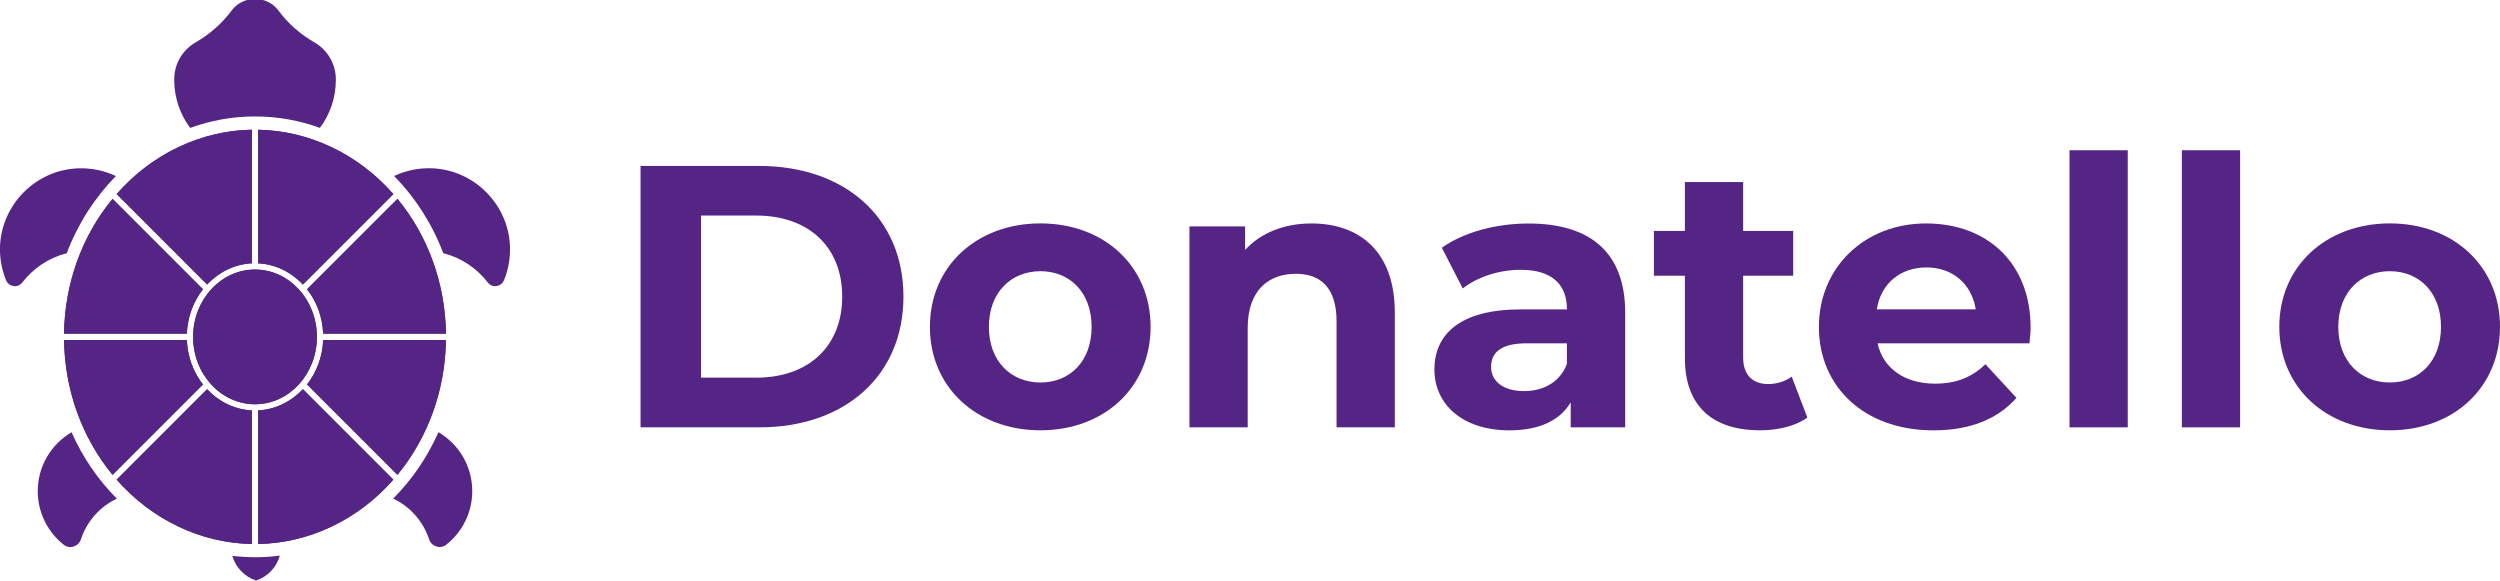
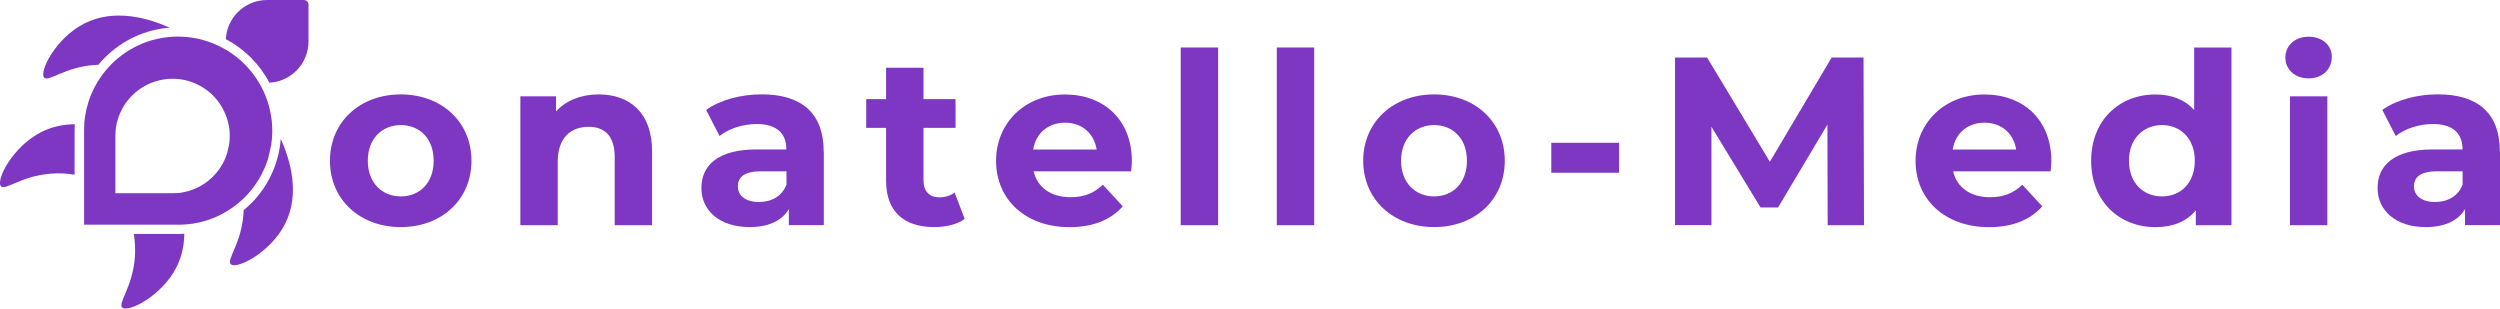
- <svg xmlns="http://www.w3.org/2000/svg" id="Ebene_2" data-name="Ebene 2" viewBox="0 0 500 116.11">
+ <svg xmlns="http://www.w3.org/2000/svg" id="Ebene_2" data-name="Ebene 2" viewBox="0 0 375.75 46.37">
  <defs>
    <style>
      .cls-1 {
-         fill: #552586;
-       }
- 
-       .cls-2 {
-         clip-path: url(#clippath);
+         fill: #7d37c3;
      }
    </style>
-     <clipPath id="clippath">
-       <path class="cls-1" d="M37.37,68c.13,3.38,1.32,6.46,3.22,8.89l-18.08,18.08c-6.14-7.44-9.57-16.97-9.7-26.97h24.56ZM41.42,77.84l-18.09,18.09c7.04,8.02,16.84,12.69,27.04,12.87v-26.72c-3.48-.17-6.62-1.75-8.95-4.24ZM51,53.91c-6.83,0-12.38,6.04-12.38,13.47s5.55,13.47,12.38,13.47,12.38-6.04,12.38-13.47-5.55-13.47-12.38-13.47ZM51.63,82.08v26.72c10.2-.18,20-4.84,27.04-12.87l-18.09-18.09c-2.33,2.48-5.47,4.06-8.95,4.24ZM61.41,76.89l18.08,18.08c3.06-3.71,5.45-7.94,7.09-12.49,1.65-4.57,2.54-9.47,2.61-14.48h-24.56c-.13,3.38-1.32,6.46-3.22,8.89ZM22.51,39.77c-6.14,7.44-9.57,16.97-9.7,26.97h24.56c.13-3.38,1.32-6.46,3.22-8.89l-18.08-18.08ZM23.33,38.81l18.09,18.09c2.33-2.48,5.47-4.06,8.95-4.24v-26.72c-10.2.18-20,4.84-27.04,12.87ZM51.63,25.95v26.72c3.48.17,6.62,1.75,8.95,4.24l18.09-18.09c-7.04-8.02-16.84-12.69-27.04-12.87ZM79.49,39.77l-18.08,18.08c1.9,2.42,3.09,5.5,3.22,8.89h24.56c-.13-10-3.56-19.53-9.7-26.97Z" />
-     </clipPath>
  </defs>
-   <g id="Ebene_3" data-name="Ebene 3">
+   <g id="Ebene_1" data-name="Ebene 1">
    <g>
      <g>
-         <path class="cls-1" d="M13.36,50.64c-3.6.91-6.71,3.01-8.9,5.86-.89,1.15-2.69.91-3.24-.44C.37,54-.07,51.73,0,49.35c.28-8.43,7.13-15.34,15.56-15.68,2.73-.11,5.32.46,7.62,1.54-4.22,4.29-7.6,9.54-9.83,15.43h0Z" />
-         <path class="cls-1" d="M14.31,86.45c2.23,5.03,5.32,9.53,9.06,13.28-3.38,1.59-6,4.53-7.18,8.12-.47,1.45-2.23,2.05-3.43,1.11-3.17-2.5-5.21-6.38-5.21-10.73,0-5.02,2.72-9.41,6.76-11.78Z" />
-         <path class="cls-1" d="M51,111.45c1.68,0,3.35-.11,4.97-.33-.65,2.35-2.46,4.23-4.76,4.99-2.29-.76-4.08-2.61-4.75-4.94,1.49.18,3.01.27,4.54.27Z" />
-         <path class="cls-1" d="M38.03,25.58c-2-2.69-3.19-6.02-3.19-9.63v-.06c0-3.08,1.65-5.91,4.32-7.44,2.81-1.61,5.26-3.78,7.18-6.36.77-1.03,1.86-1.75,3.08-2.09h3.17c1.22.33,2.31,1.05,3.08,2.09,1.92,2.58,4.37,4.76,7.18,6.36,2.67,1.53,4.32,4.36,4.32,7.44v.06c0,3.61-1.18,6.95-3.19,9.63h0c-4.08-1.49-8.44-2.29-12.97-2.29s-8.89.8-12.97,2.29h0Z" />
-         <path class="cls-1" d="M94.45,98.22c0,4.35-2.04,8.23-5.21,10.73-1.2.94-2.96.34-3.43-1.11-1.18-3.59-3.79-6.53-7.18-8.12,3.74-3.75,6.83-8.25,9.06-13.28,4.04,2.37,6.76,6.75,6.76,11.78Z" />
-         <path class="cls-1" d="M100.79,56.05c-.55,1.35-2.36,1.6-3.24.44-2.19-2.85-5.31-4.95-8.9-5.86h0c-2.23-5.89-5.61-11.14-9.83-15.43,2.3-1.08,4.89-1.65,7.62-1.54,8.43.34,15.28,7.25,15.56,15.68.08,2.38-.36,4.65-1.2,6.71Z" />
-         <g>
-           <path class="cls-1" d="M37.37,68c.13,3.38,1.32,6.46,3.22,8.89l-18.08,18.08c-6.14-7.44-9.57-16.97-9.7-26.97h24.56ZM41.42,77.84l-18.09,18.09c7.04,8.02,16.84,12.69,27.04,12.87v-26.72c-3.48-.17-6.62-1.75-8.95-4.24ZM51,53.91c-6.83,0-12.38,6.04-12.38,13.47s5.55,13.47,12.38,13.47,12.38-6.04,12.38-13.47-5.55-13.47-12.38-13.47ZM51.63,82.08v26.72c10.2-.18,20-4.84,27.04-12.87l-18.09-18.09c-2.33,2.48-5.47,4.06-8.95,4.24ZM61.41,76.89l18.08,18.08c3.06-3.71,5.45-7.94,7.09-12.49,1.65-4.57,2.54-9.47,2.61-14.48h-24.56c-.13,3.38-1.32,6.46-3.22,8.89ZM22.51,39.77c-6.14,7.44-9.57,16.97-9.7,26.97h24.56c.13-3.38,1.32-6.46,3.22-8.89l-18.08-18.08ZM23.33,38.81l18.09,18.09c2.33-2.48,5.47-4.06,8.95-4.24v-26.72c-10.2.18-20,4.84-27.04,12.87ZM51.63,25.95v26.72c3.48.17,6.62,1.75,8.95,4.24l18.09-18.09c-7.04-8.02-16.84-12.69-27.04-12.87ZM79.49,39.77l-18.08,18.08c1.9,2.42,3.09,5.5,3.22,8.89h24.56c-.13-10-3.56-19.53-9.7-26.97Z" />
-           <g class="cls-2">
-             <ellipse class="cls-1" cx="51" cy="67.27" rx="38.2" ry="41.56" />
-           </g>
-         </g>
+         <path class="cls-1" d="M49.59,24.16c0-5.83,4.5-9.97,10.65-9.97s10.62,4.14,10.62,9.97-4.46,9.97-10.62,9.97-10.65-4.14-10.65-9.97ZM65.18,24.16c0-3.35-2.12-5.36-4.93-5.36s-4.97,2.02-4.97,5.36,2.16,5.36,4.97,5.36,4.93-2.02,4.93-5.36Z" />
+         <path class="cls-1" d="M98.01,22.76v11.09h-5.62v-10.22c0-3.13-1.44-4.57-3.92-4.57-2.7,0-4.64,1.66-4.64,5.22v9.57h-5.62V14.48h5.36v2.27c1.51-1.66,3.78-2.56,6.41-2.56,4.57,0,8.03,2.66,8.03,8.57Z" />
+         <path class="cls-1" d="M123.82,22.79v11.05h-5.26v-2.41c-1.04,1.76-3.06,2.7-5.9,2.7-4.54,0-7.24-2.52-7.24-5.87s2.41-5.8,8.31-5.8h4.46c0-2.41-1.44-3.82-4.46-3.82-2.05,0-4.17.68-5.58,1.8l-2.02-3.92c2.12-1.51,5.25-2.34,8.35-2.34,5.9,0,9.32,2.74,9.32,8.6ZM118.21,27.73v-1.98h-3.85c-2.63,0-3.46.97-3.46,2.27,0,1.4,1.19,2.34,3.17,2.34,1.87,0,3.49-.86,4.14-2.63Z" />
+         <path class="cls-1" d="M144.99,32.91c-1.15.83-2.84,1.22-4.57,1.22-4.57,0-7.24-2.34-7.24-6.95v-7.96h-2.99v-4.32h2.99v-4.72h5.62v4.72h4.82v4.32h-4.82v7.88c0,1.66.9,2.56,2.41,2.56.83,0,1.66-.25,2.27-.72l1.51,3.96Z" />
+         <path class="cls-1" d="M170.01,25.75h-14.65c.54,2.41,2.59,3.89,5.54,3.89,2.05,0,3.53-.61,4.86-1.87l2.99,3.24c-1.8,2.05-4.5,3.13-7.99,3.13-6.7,0-11.05-4.21-11.05-9.97s4.43-9.97,10.33-9.97,10.08,3.82,10.08,10.04c0,.43-.07,1.04-.11,1.51ZM155.29,22.47h9.54c-.4-2.45-2.23-4.03-4.75-4.03s-4.39,1.55-4.79,4.03Z" />
+         <path class="cls-1" d="M177.46,7.14h5.62v26.71h-5.62V7.14Z" />
+         <path class="cls-1" d="M191.9,7.14h5.62v26.71h-5.62V7.14Z" />
+         <path class="cls-1" d="M204.89,24.16c0-5.83,4.5-9.97,10.66-9.97s10.62,4.14,10.62,9.97-4.46,9.97-10.62,9.97-10.66-4.14-10.66-9.97ZM220.48,24.16c0-3.35-2.12-5.36-4.93-5.36s-4.97,2.02-4.97,5.36,2.16,5.36,4.97,5.36,4.93-2.02,4.93-5.36Z" />
+         <path class="cls-1" d="M233.16,21.46h10.19v4.5h-10.19v-4.5Z" />
+         <path class="cls-1" d="M274.7,33.85l-.04-15.12-7.42,12.45h-2.63l-7.38-12.13v14.79h-5.47V8.65h4.82l9.43,15.66,9.29-15.66h4.79l.07,25.2h-5.47Z" />
+         <path class="cls-1" d="M308.21,25.75h-14.65c.54,2.41,2.59,3.89,5.54,3.89,2.05,0,3.53-.61,4.86-1.87l2.99,3.24c-1.8,2.05-4.5,3.13-7.99,3.13-6.7,0-11.05-4.21-11.05-9.97s4.43-9.97,10.33-9.97,10.08,3.82,10.08,10.04c0,.43-.07,1.04-.11,1.51ZM293.49,22.47h9.54c-.4-2.45-2.23-4.03-4.75-4.03s-4.39,1.55-4.79,4.03Z" />
+         <path class="cls-1" d="M335.39,7.14v26.71h-5.36v-2.23c-1.4,1.69-3.46,2.52-6.05,2.52-5.47,0-9.68-3.89-9.68-9.97s4.21-9.97,9.68-9.97c2.38,0,4.39.76,5.8,2.34V7.14h5.62ZM329.88,24.16c0-3.35-2.16-5.36-4.93-5.36s-4.97,2.02-4.97,5.36,2.16,5.36,4.97,5.36,4.93-2.02,4.93-5.36Z" />
+         <path class="cls-1" d="M343.49,8.65c0-1.76,1.4-3.13,3.49-3.13s3.49,1.3,3.49,3.02c0,1.87-1.4,3.24-3.49,3.24s-3.49-1.37-3.49-3.13ZM344.18,14.48h5.62v19.37h-5.62V14.48Z" />
+         <path class="cls-1" d="M375.75,22.79v11.05h-5.26v-2.41c-1.04,1.76-3.06,2.7-5.9,2.7-4.54,0-7.24-2.52-7.24-5.87s2.41-5.8,8.31-5.8h4.46c0-2.41-1.44-3.82-4.46-3.82-2.05,0-4.17.68-5.58,1.8l-2.02-3.92c2.12-1.51,5.25-2.34,8.35-2.34,5.9,0,9.32,2.74,9.32,8.6ZM370.13,27.73v-1.98h-3.85c-2.63,0-3.46.97-3.46,2.27,0,1.4,1.19,2.34,3.17,2.34,1.87,0,3.49-.86,4.14-2.63Z" />
      </g>
      <g>
-         <path class="cls-1" d="M128.11,33.19h23.75c17.1,0,28.83,10.31,28.83,26.14s-11.73,26.14-28.83,26.14h-23.75v-52.28ZM151.26,75.53c10.38,0,17.18-6.2,17.18-16.21s-6.8-16.21-17.18-16.21h-11.05v32.41h11.05Z" />
-         <path class="cls-1" d="M185.98,65.37c0-12.1,9.34-20.69,22.11-20.69s22.03,8.59,22.03,20.69-9.26,20.69-22.03,20.69-22.11-8.59-22.11-20.69ZM218.32,65.37c0-6.95-4.41-11.13-10.23-11.13s-10.31,4.18-10.31,11.13,4.48,11.13,10.31,11.13,10.23-4.18,10.23-11.13Z" />
-         <path class="cls-1" d="M278.96,62.46v23h-11.65v-21.21c0-6.5-2.99-9.49-8.14-9.49-5.6,0-9.63,3.44-9.63,10.83v19.87h-11.65v-40.18h11.13v4.71c3.14-3.44,7.84-5.3,13.29-5.3,9.49,0,16.65,5.53,16.65,17.77Z" />
-         <path class="cls-1" d="M325.04,62.54v22.93h-10.9v-5c-2.17,3.66-6.35,5.6-12.25,5.6-9.41,0-15.01-5.23-15.01-12.17s5-12.02,17.25-12.02h9.26c0-5-2.99-7.92-9.26-7.92-4.26,0-8.66,1.42-11.58,3.73l-4.18-8.14c4.41-3.14,10.9-4.85,17.33-4.85,12.25,0,19.34,5.68,19.34,17.85ZM313.38,72.77v-4.11h-7.99c-5.45,0-7.17,2.02-7.17,4.71,0,2.91,2.46,4.85,6.57,4.85,3.88,0,7.24-1.79,8.59-5.45Z" />
-         <path class="cls-1" d="M361.47,83.52c-2.39,1.72-5.9,2.54-9.48,2.54-9.49,0-15.01-4.85-15.01-14.41v-16.5h-6.2v-8.96h6.2v-9.78h11.65v9.78h10.01v8.96h-10.01v16.36c0,3.44,1.87,5.3,5,5.3,1.72,0,3.44-.52,4.71-1.49l3.14,8.22Z" />
-         <path class="cls-1" d="M405.91,68.66h-30.4c1.12,5,5.38,8.07,11.5,8.07,4.26,0,7.32-1.27,10.08-3.88l6.2,6.72c-3.73,4.26-9.34,6.5-16.58,6.5-13.89,0-22.93-8.74-22.93-20.69s9.19-20.69,21.43-20.69,20.91,7.92,20.91,20.84c0,.9-.15,2.17-.22,3.14ZM375.36,61.86h19.79c-.82-5.08-4.63-8.37-9.86-8.37s-9.11,3.21-9.93,8.37Z" />
-         <path class="cls-1" d="M413.9,30.05h11.65v55.42h-11.65V30.05Z" />
-         <path class="cls-1" d="M436.37,30.05h11.65v55.42h-11.65V30.05Z" />
-         <path class="cls-1" d="M455.86,65.37c0-12.1,9.34-20.69,22.11-20.69s22.03,8.59,22.03,20.69-9.26,20.69-22.03,20.69-22.11-8.59-22.11-20.69ZM488.2,65.37c0-6.95-4.41-11.13-10.23-11.13s-10.31,4.18-10.31,11.13,4.48,11.13,10.31,11.13,10.23-4.18,10.23-11.13Z" />
+         <path class="cls-1" d="M34.07,7.55h0c-1.76-1.07-3.76-1.76-5.9-1.98-.47-.04-.95-.07-1.43-.07-.37,0-.73.01-1.09.04-.36.03-.72.07-1.07.12-.7.11-1.39.27-2.05.47-.1.03-.21.06-.3.1-.2.07-.41.14-.6.22-.1.04-.2.08-.3.12-.67.28-1.31.61-1.92.98-.2.12-.39.24-.57.37-.38.26-.74.53-1.09.81-.18.14-.35.29-.51.44-.17.15-.33.31-.49.47-.05.05-.1.1-.15.16-.11.11-.21.22-.31.33-.15.17-.3.34-.44.51-.29.35-.56.71-.81,1.09-.13.19-.25.38-.37.57-.36.58-.67,1.19-.94,1.83-.18.42-.34.86-.47,1.3-.21.67-.37,1.35-.47,2.05-.06.35-.1.7-.12,1.07,0,.05,0,.11,0,.17-.02.3-.03.61-.03.92v14.13s7.22,0,7.22,0h6.92c.31,0,.62,0,.92-.03.06,0,.11,0,.17,0,.36-.03.71-.07,1.07-.12.7-.11,1.39-.26,2.05-.47.44-.14.87-.29,1.3-.47.63-.27,1.24-.58,1.83-.94.19-.12.39-.24.57-.37.38-.26.74-.53,1.09-.81.18-.14.35-.29.51-.44.11-.1.23-.21.34-.32.05-.05.1-.1.15-.15.16-.16.31-.32.47-.49.15-.17.3-.34.44-.51.29-.35.56-.71.81-1.09.13-.19.25-.38.37-.57.36-.58.67-1.19.94-1.83l.04-.1c.04-.1.08-.2.12-.3.08-.2.15-.4.22-.6.03-.1.07-.2.1-.3l.47-2.05c.05-.35.09-.71.12-1.07.03-.36.04-.72.04-1.09,0-.48-.02-.95-.07-1.42,0,0,0,0,0,0-.22-2.14-.91-4.15-1.98-5.9h0c-.59-.97-1.29-1.87-2.09-2.67s-1.69-1.5-2.66-2.09ZM33.28,15.98c.65,1.07,1.07,2.29,1.21,3.59,0,0,0,0,0,0,.03.29.04.57.04.87,0,.22,0,.44-.02.66-.02.22-.04.44-.08.65l-.29,1.25c-.02.06-.04.13-.06.19-.04.12-.09.25-.13.37-.03.06-.05.12-.07.18l-.02.06c-.17.39-.36.76-.57,1.11-.07.12-.15.23-.22.35-.16.23-.32.45-.5.66-.09.11-.18.21-.27.31s-.19.2-.28.3l-.09.09c-.06.06-.14.13-.21.19-.1.09-.2.18-.31.27-.21.18-.44.34-.66.5-.11.08-.23.15-.35.22-.35.22-.72.41-1.11.57-.26.11-.52.2-.79.29-.4.13-.82.22-1.25.29-.21.04-.43.06-.65.07-.03,0-.07,0-.1,0-.18.01-.37.02-.56.02h-4.21s-4.39,0-4.39,0v-8.6c0-.19,0-.38.02-.56,0-.03,0-.07,0-.1.02-.22.04-.44.07-.65.06-.43.16-.85.29-1.25.08-.27.18-.53.29-.79.17-.39.36-.76.57-1.11.07-.12.15-.23.22-.35.16-.23.32-.45.5-.66.09-.11.17-.21.27-.31.06-.07.13-.14.19-.21l.09-.09c.1-.1.2-.19.3-.28.1-.09.21-.18.31-.27.21-.18.43-.34.66-.5.11-.08.23-.15.35-.22.37-.23.76-.43,1.17-.6.06-.02.12-.05.18-.07.12-.05.25-.09.37-.13.06-.02.12-.04.19-.06.4-.13.82-.22,1.25-.29.21-.04.43-.06.65-.08.22-.02.44-.02.66-.02.29,0,.58.01.87.04,1.3.13,2.52.56,3.59,1.21.59.36,1.14.79,1.62,1.27s.91,1.03,1.27,1.62Z" />
+         <path class="cls-1" d="M46.37.71v5.51c0,3.32-2.6,6.03-5.88,6.21-1.47-2.79-3.76-5.08-6.55-6.55.09-1.58.76-3.01,1.81-4.06C36.88.69,38.43,0,40.15,0h5.51c.39,0,.71.32.71.71Z" />
+         <path class="cls-1" d="M15.76,8.66c-.35.35-.68.71-.99,1.08-.21,0-.41.02-.63.03-4.45.34-6.87,2.6-7.5,1.89-.79-.89,1.72-5.94,6.06-8.14,4.52-2.29,9.62-.79,12.8.64-3.68.28-7.1,1.86-9.74,4.5Z" />
+         <path class="cls-1" d="M37.71,30.61c2.64-2.64,4.21-6.06,4.49-9.74,1.43,3.18,2.94,8.28.64,12.79-2.2,4.33-7.25,6.84-8.14,6.06-.72-.63,1.54-3.05,1.89-7.5.02-.21.03-.42.03-.63.37-.31.74-.64,1.08-.98Z" />
+         <path class="cls-1" d="M11.21,19.63v6.63c-1.08-.18-2.28-.27-3.57-.16-4.45.34-6.87,2.6-7.5,1.89-.79-.89,1.72-5.94,6.06-8.14,1.64-.83,3.37-1.17,5.04-1.18-.02.32-.03.65-.03.97Z" />
+         <path class="cls-1" d="M26.73,35.16c.33,0,.65,0,.97-.03-.01,1.68-.35,3.4-1.18,5.04-2.2,4.33-7.25,6.84-8.14,6.06-.72-.63,1.54-3.05,1.89-7.5.1-1.29.01-2.5-.16-3.57h6.62Z" />
      </g>
    </g>
  </g>
</svg>
